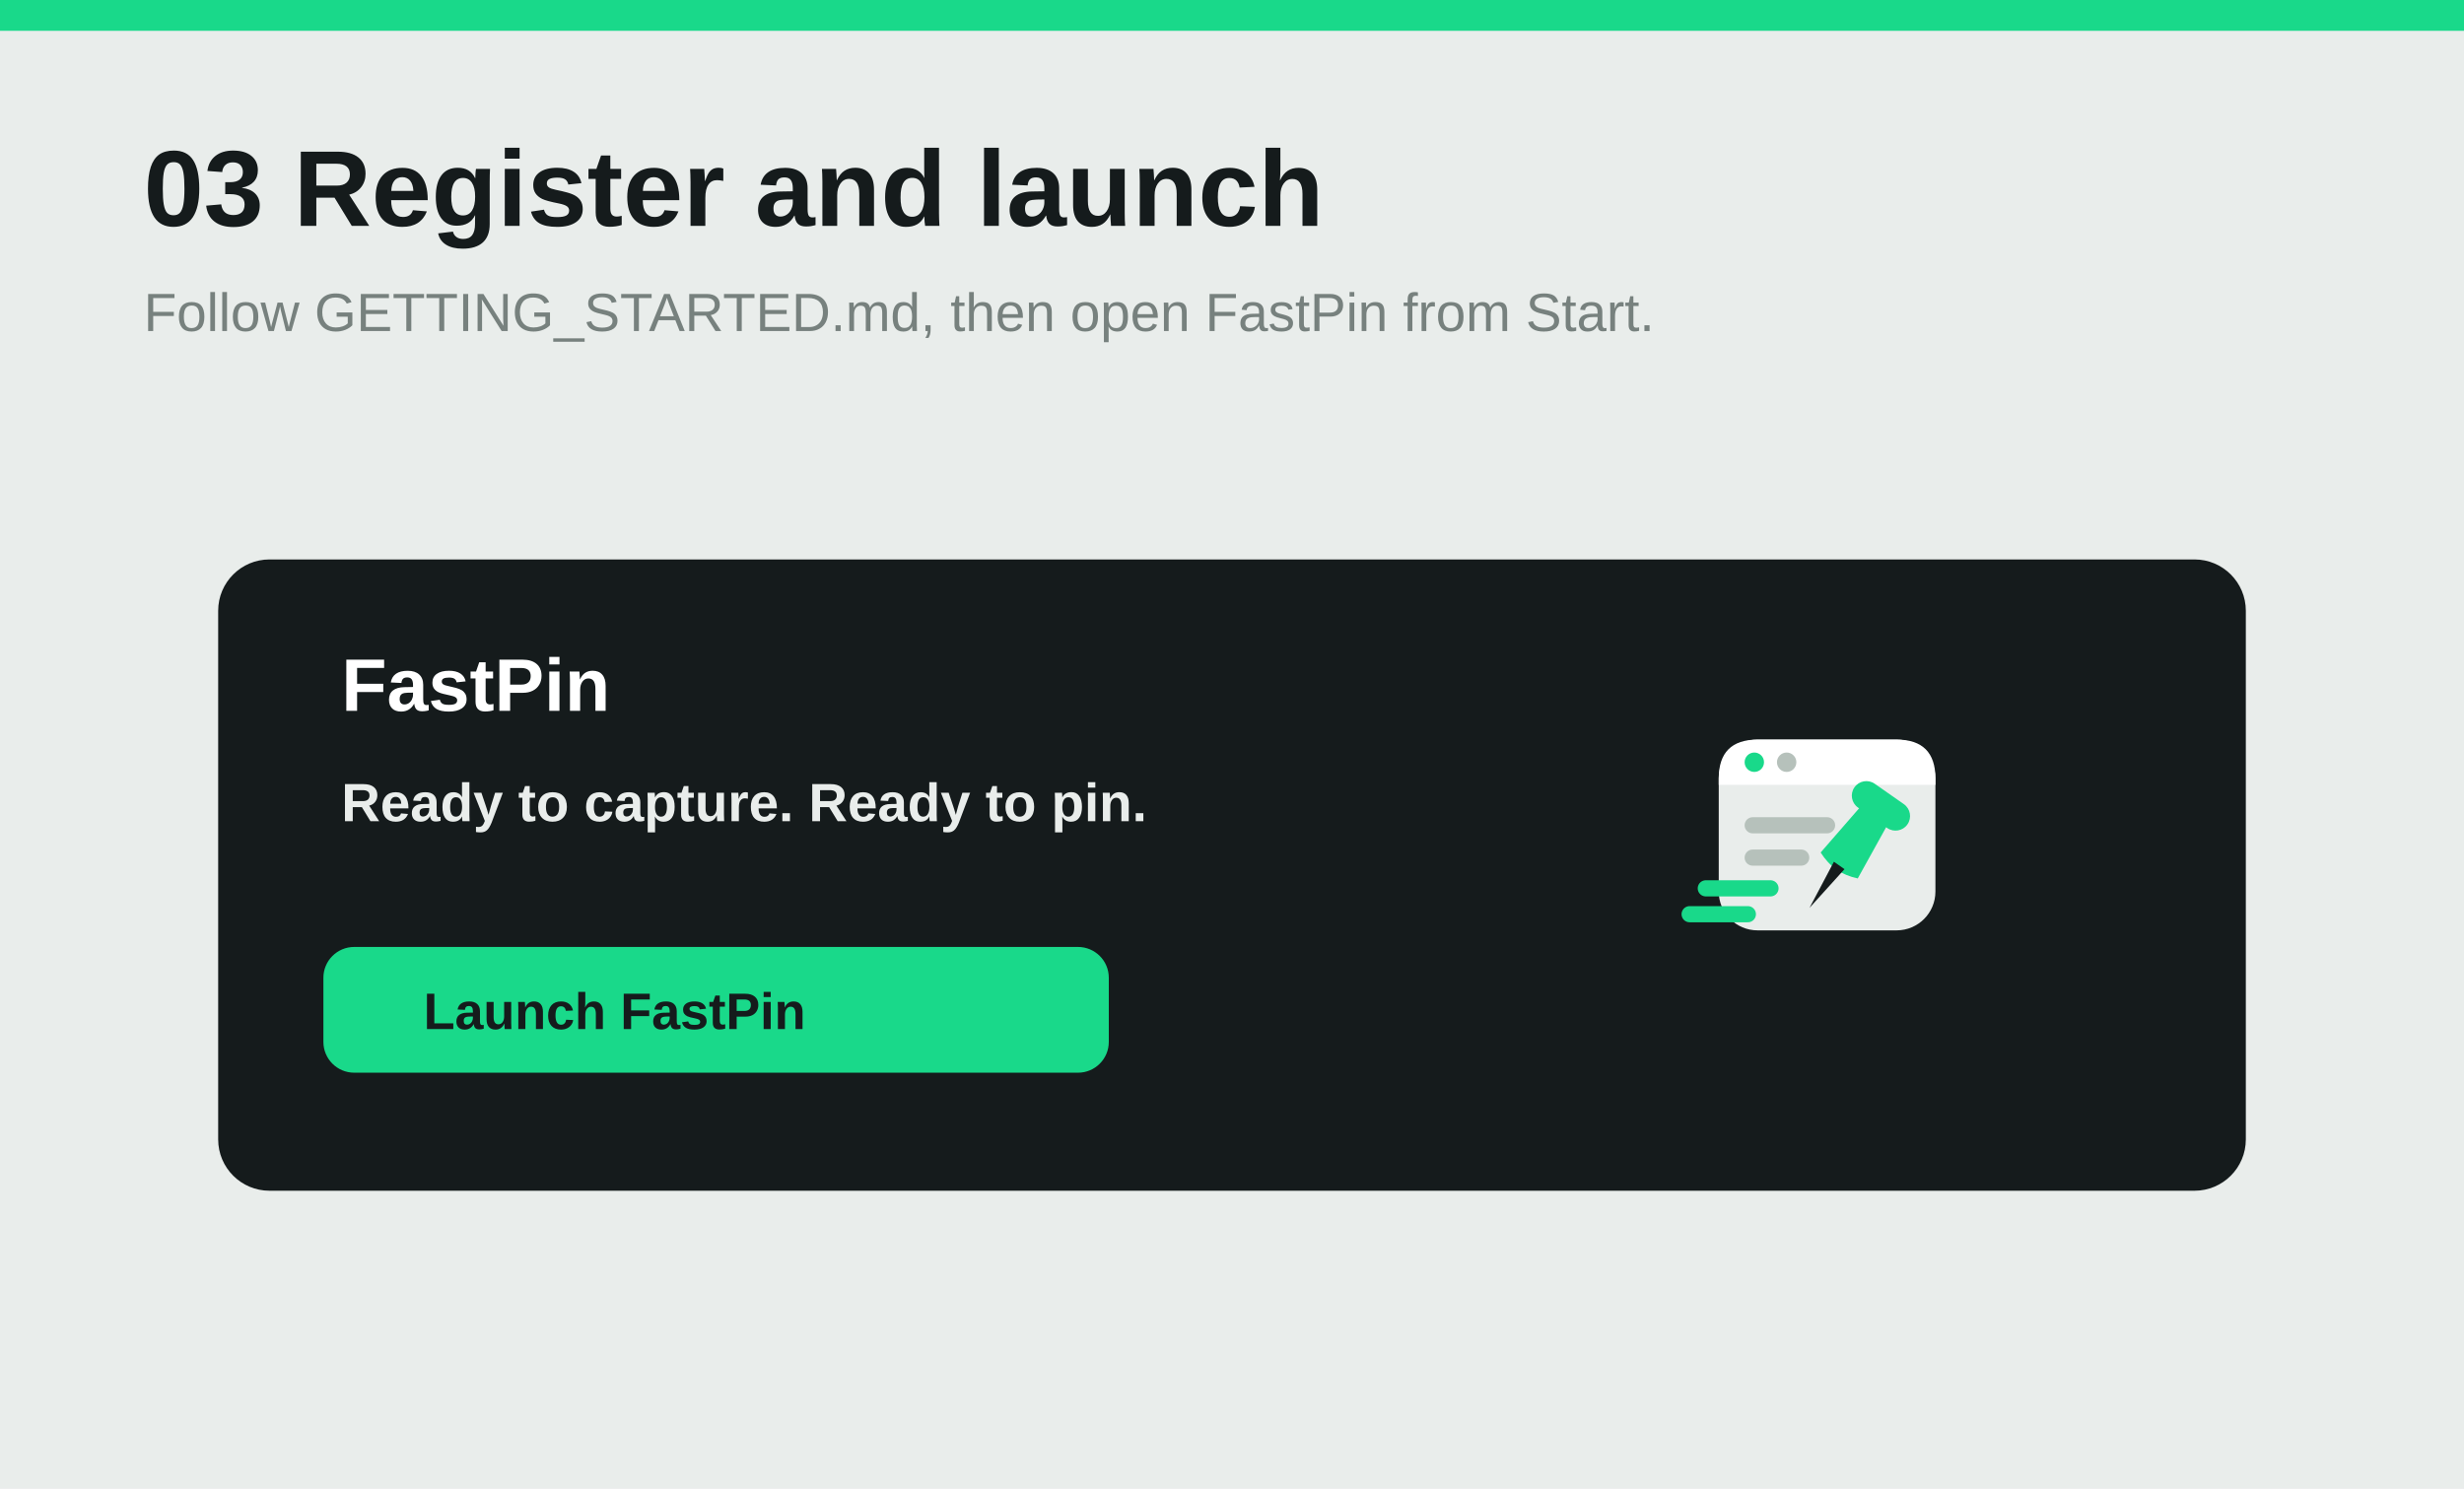
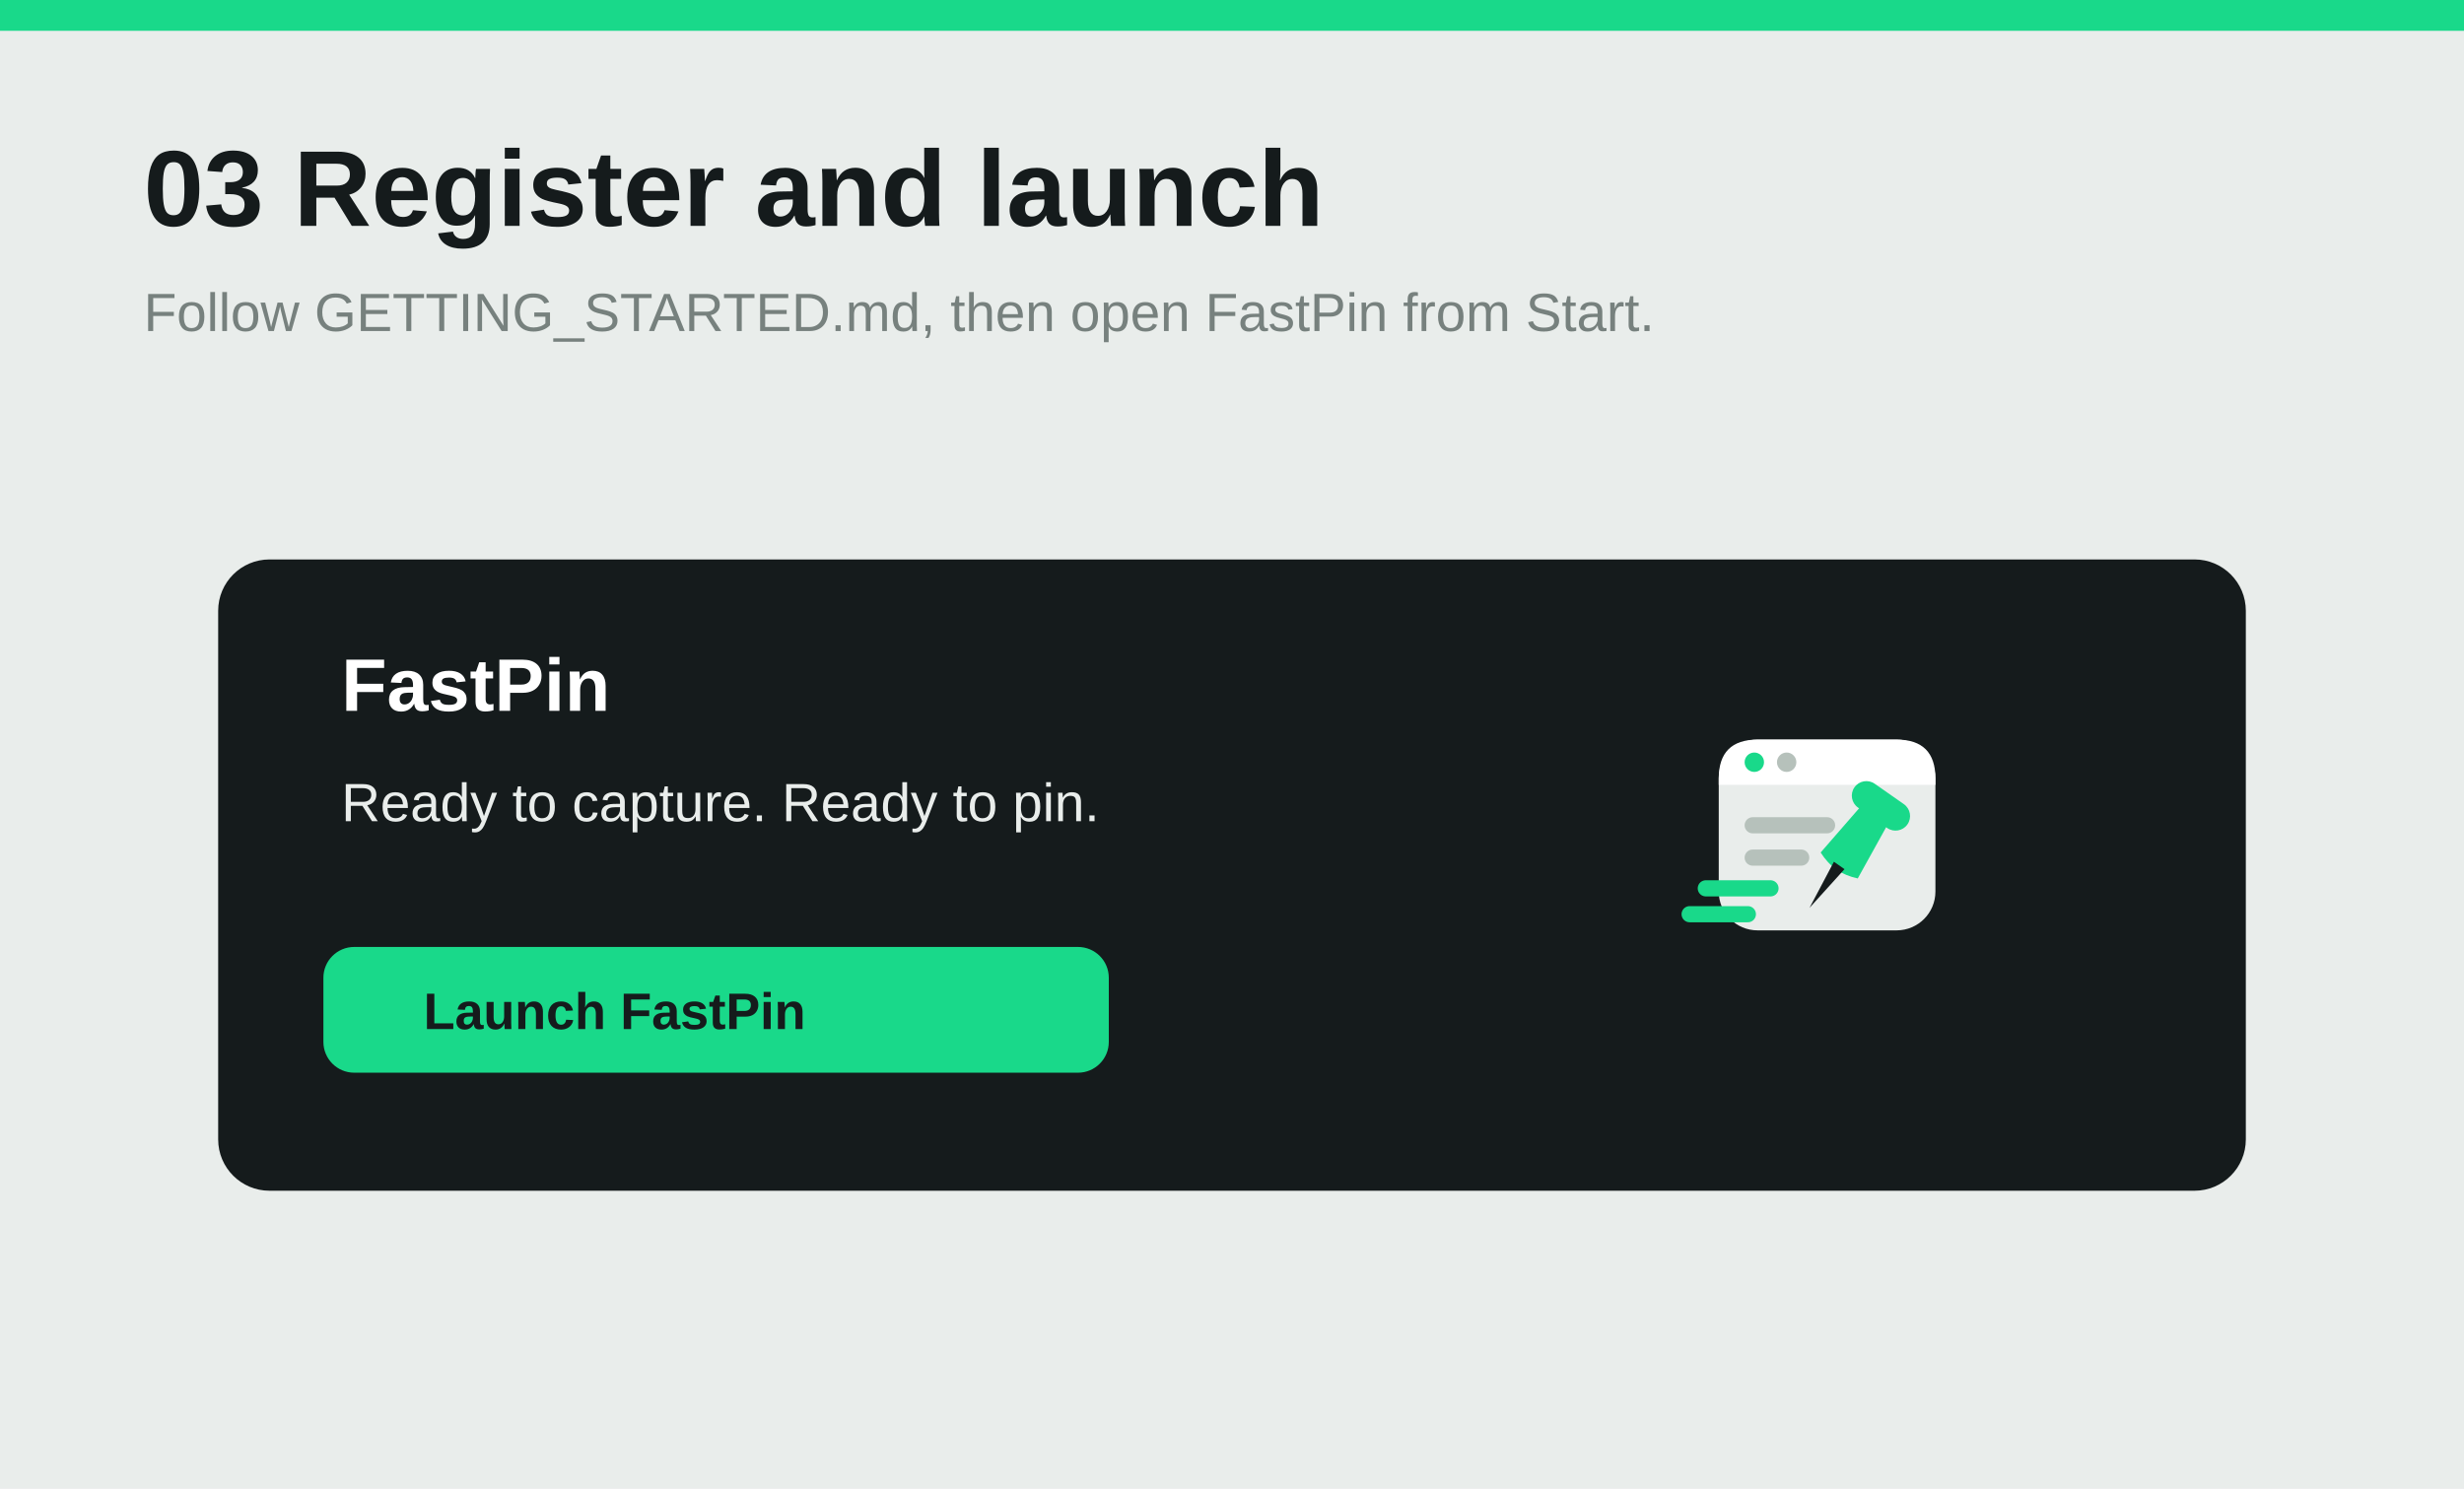
<svg xmlns="http://www.w3.org/2000/svg" width="960" height="580" viewBox="0 0 960 580">
  <rect width="960" height="580" fill="#E9EDEB" />
  <rect width="960" height="12" fill="#19D98A" />
  <text x="56" y="88" font-family="Arial,Helvetica,sans-serif" font-size="42" font-weight="700" fill="#151B1C">03  Register and launch</text>
-   <text x="56" y="129" font-family="Arial" font-size="21" fill="#77817E">Follow GETTING_STARTED.md, then open FastPin from Start.</text>
+   <text x="56" y="129" font-family="Arial,Helvetica,sans-serif" font-size="21" font-weight="500" fill="#77817E">Follow GETTING_STARTED.md, then open FastPin from Start.</text>
  <rect x="85" y="218" width="790" height="246" rx="20" fill="#151B1C" />
  <text x="133" y="277" font-family="Arial,Helvetica,sans-serif" font-size="29" font-weight="700" fill="#FFFFFF">FastPin</text>
-   <text x="133" y="320" font-family="Arial,Helvetica,sans-serif" font-size="21" font-weight="700" fill="#E9EDEB">Ready to capture. Ready to pin.</text>
+   <text x="133" y="320" font-family="Arial,Helvetica,sans-serif" font-size="21" font-weight="500" fill="#E9EDEB">Ready to capture. Ready to pin.</text>
  <g transform="translate(652 263) scale(1.26)">
    <rect width="100" height="100" rx="23" fill="#151B1C" />
-     <rect x="14" y="20" width="67" height="59" rx="12" fill="#E9EDEB" />
-     <path d="M14 34H81V32Q81 20 69 20H26Q14 20 14 32Z" fill="#FFFFFF" />
-     <circle cx="25" cy="27" r="3" fill="#19D98A" />
-     <circle cx="35" cy="27" r="3" fill="#B6C1BB" />
-     <rect x="22" y="44" width="28" height="5" rx="2.5" fill="#B6C1BB" />
-     <rect x="22" y="54" width="20" height="5" rx="2.5" fill="#B6C1BB" />
-     <g transform="translate(61 45) rotate(35)">
-       <rect x="-10" y="-10" width="20" height="9" rx="4.5" fill="#19D98A" />
-       <path d="M-5 -2L-7 17Q0 20 7 17L5 -2Z" fill="#19D98A" />
-       <path d="M-2 17L0 33L2 17Z" fill="#151B1C" />
+     <g>
+       <rect x="14" y="20" width="67" height="59" rx="12" fill="#E9EDEB" />
+       <path d="M14 34H81V32Q81 20 69 20H26Q14 20 14 32Z" fill="#FFFFFF" />
+       <circle cx="25" cy="27" r="3" fill="#19D98A" />
+       <circle cx="35" cy="27" r="3" fill="#B6C1BB" />
+       <rect x="22" y="44" width="28" height="5" rx="2.5" fill="#B6C1BB" />
+       <rect x="22" y="54" width="20" height="5" rx="2.5" fill="#B6C1BB" />
+       <g transform="translate(61 45) rotate(35)">
+         <rect x="-10" y="-10" width="20" height="9" rx="4.5" fill="#19D98A" />
+         <path d="M-5 -2L-7 17Q0 20 7 17L5 -2Z" fill="#19D98A" />
+         <path d="M-2 17L0 33L2 17Z" fill="#151B1C" />
+       </g>
+       <path d="M10 66H30M5 74H23" stroke="#19D98A" stroke-width="5" stroke-linecap="round" />
    </g>
-     <path d="M10 66H30M5 74H23" stroke="#19D98A" stroke-width="5" stroke-linecap="round" />
  </g>
  <rect x="126" y="369" width="306" height="49" rx="12" fill="#19D98A" />
  <text x="165" y="401" font-family="Arial,Helvetica,sans-serif" font-size="20" font-weight="700" fill="#151B1C">Launch FastPin</text>
</svg>
